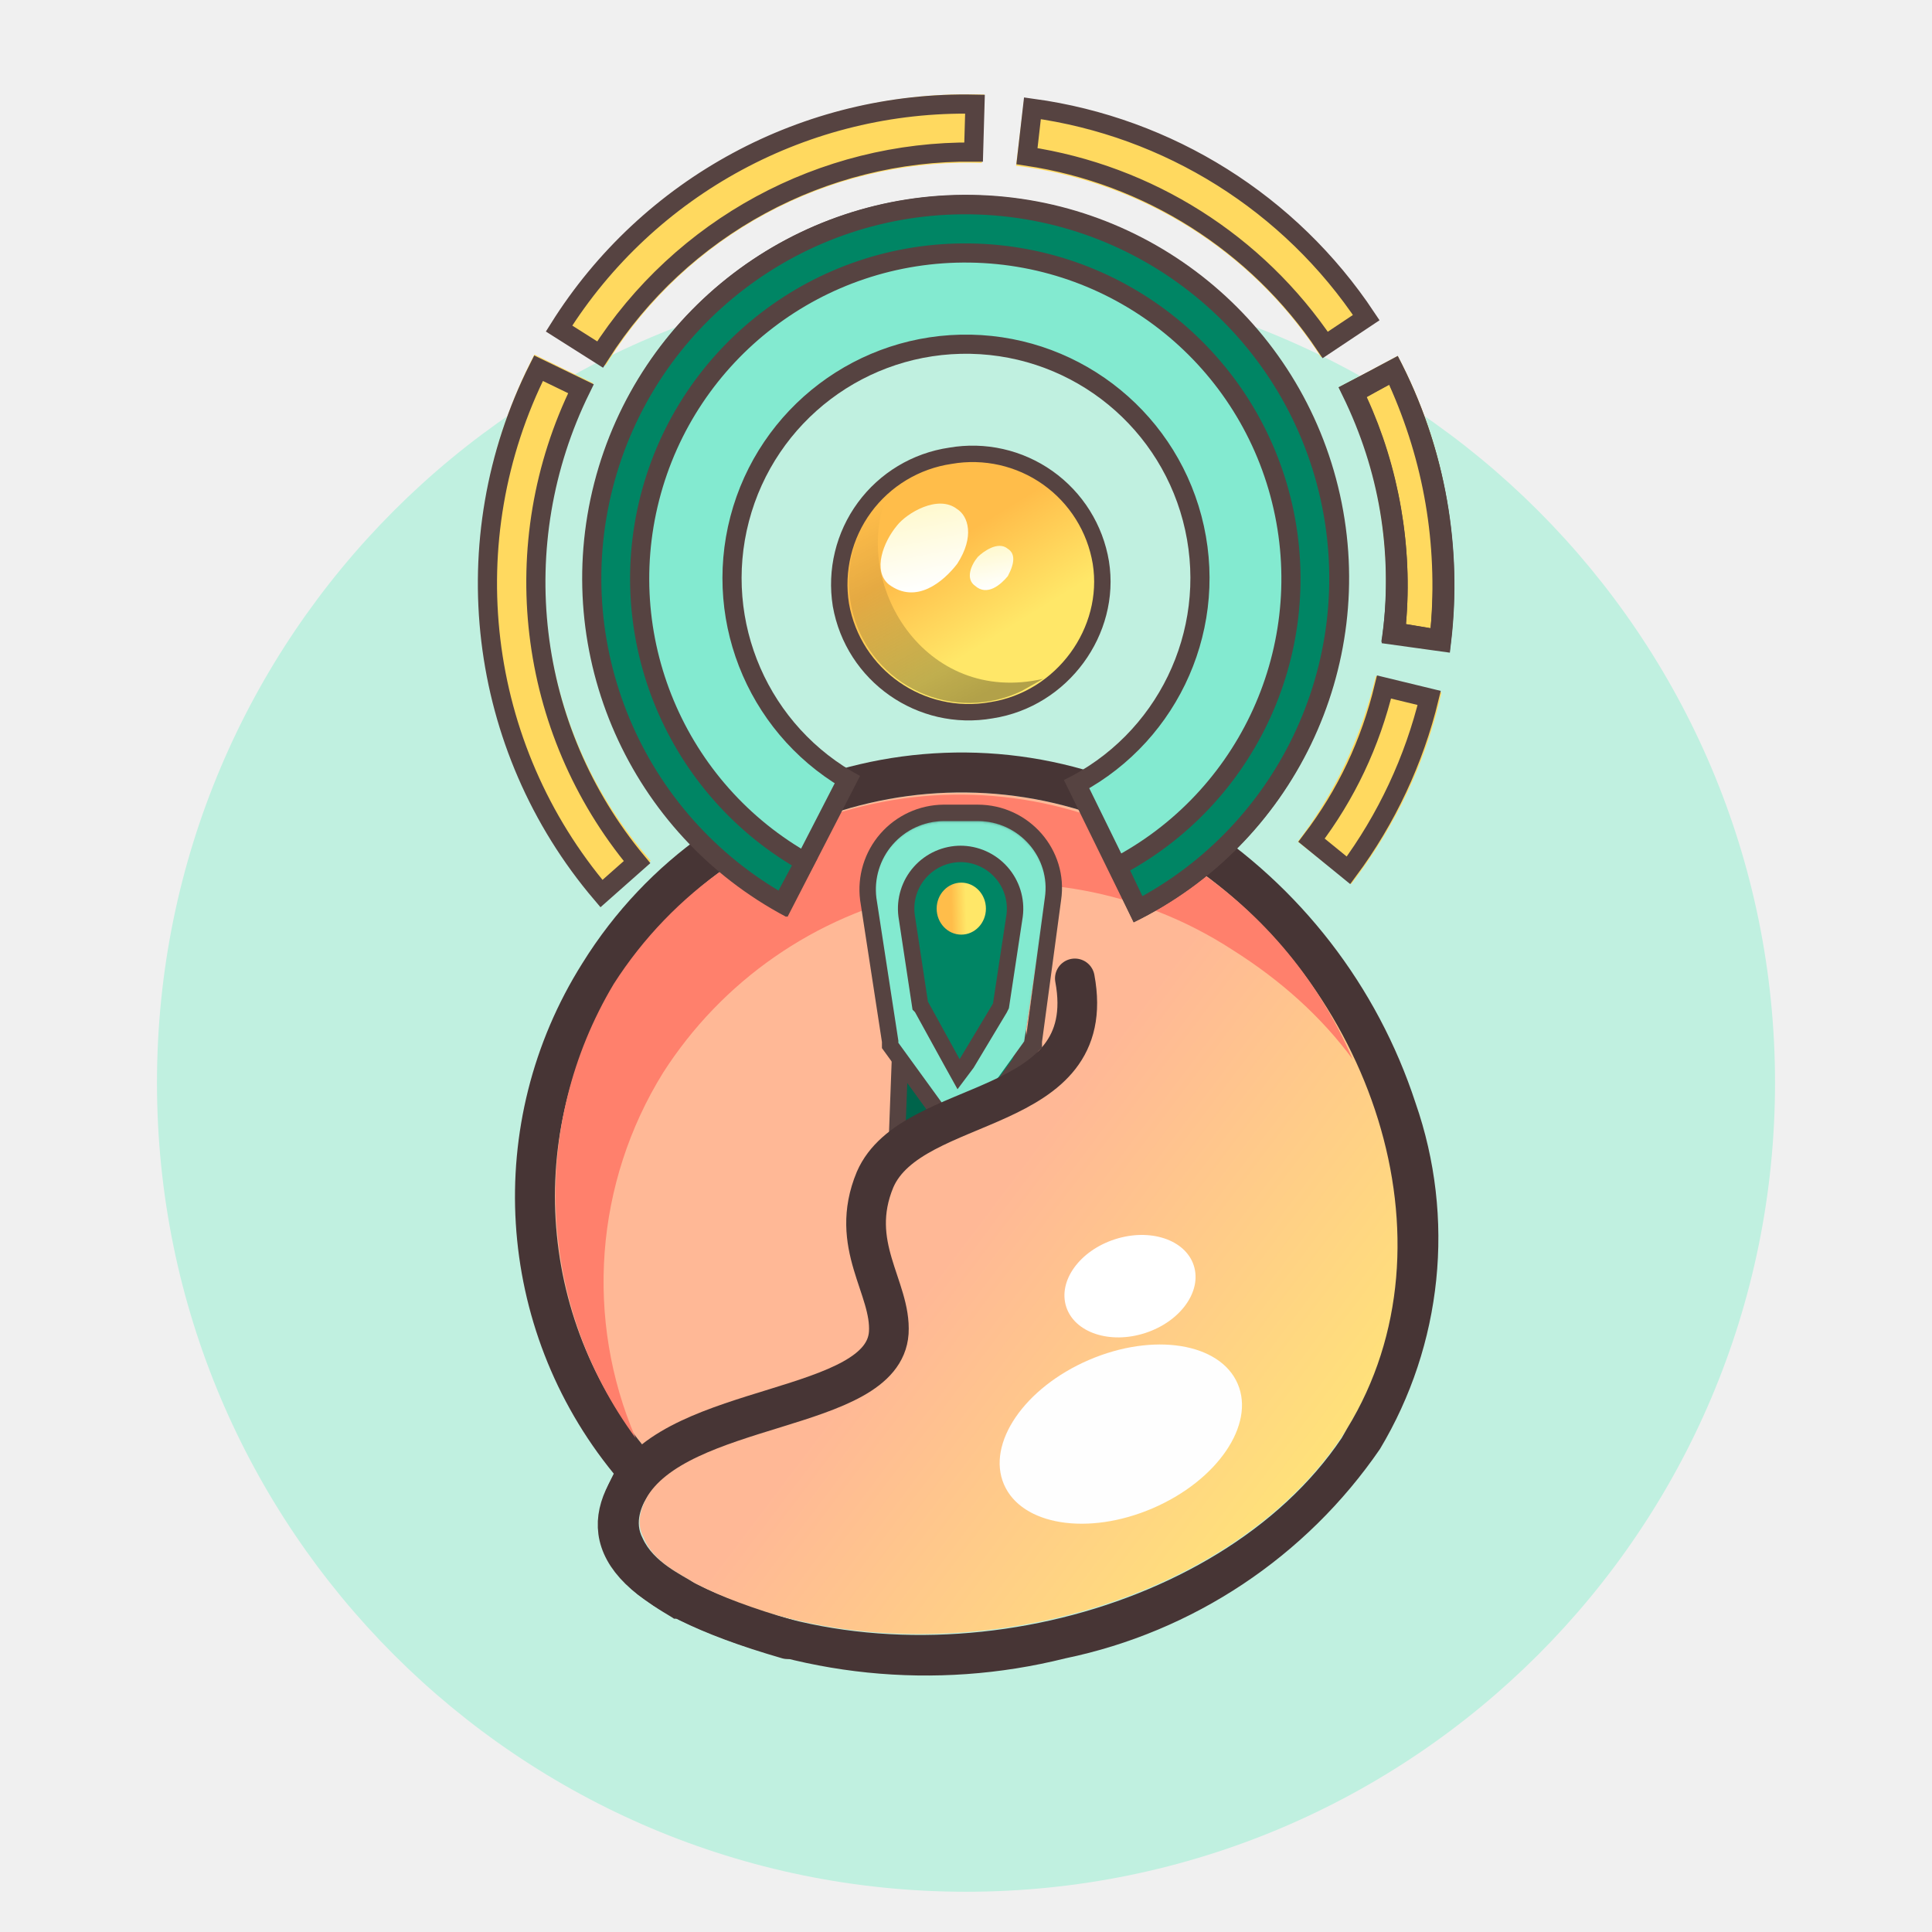
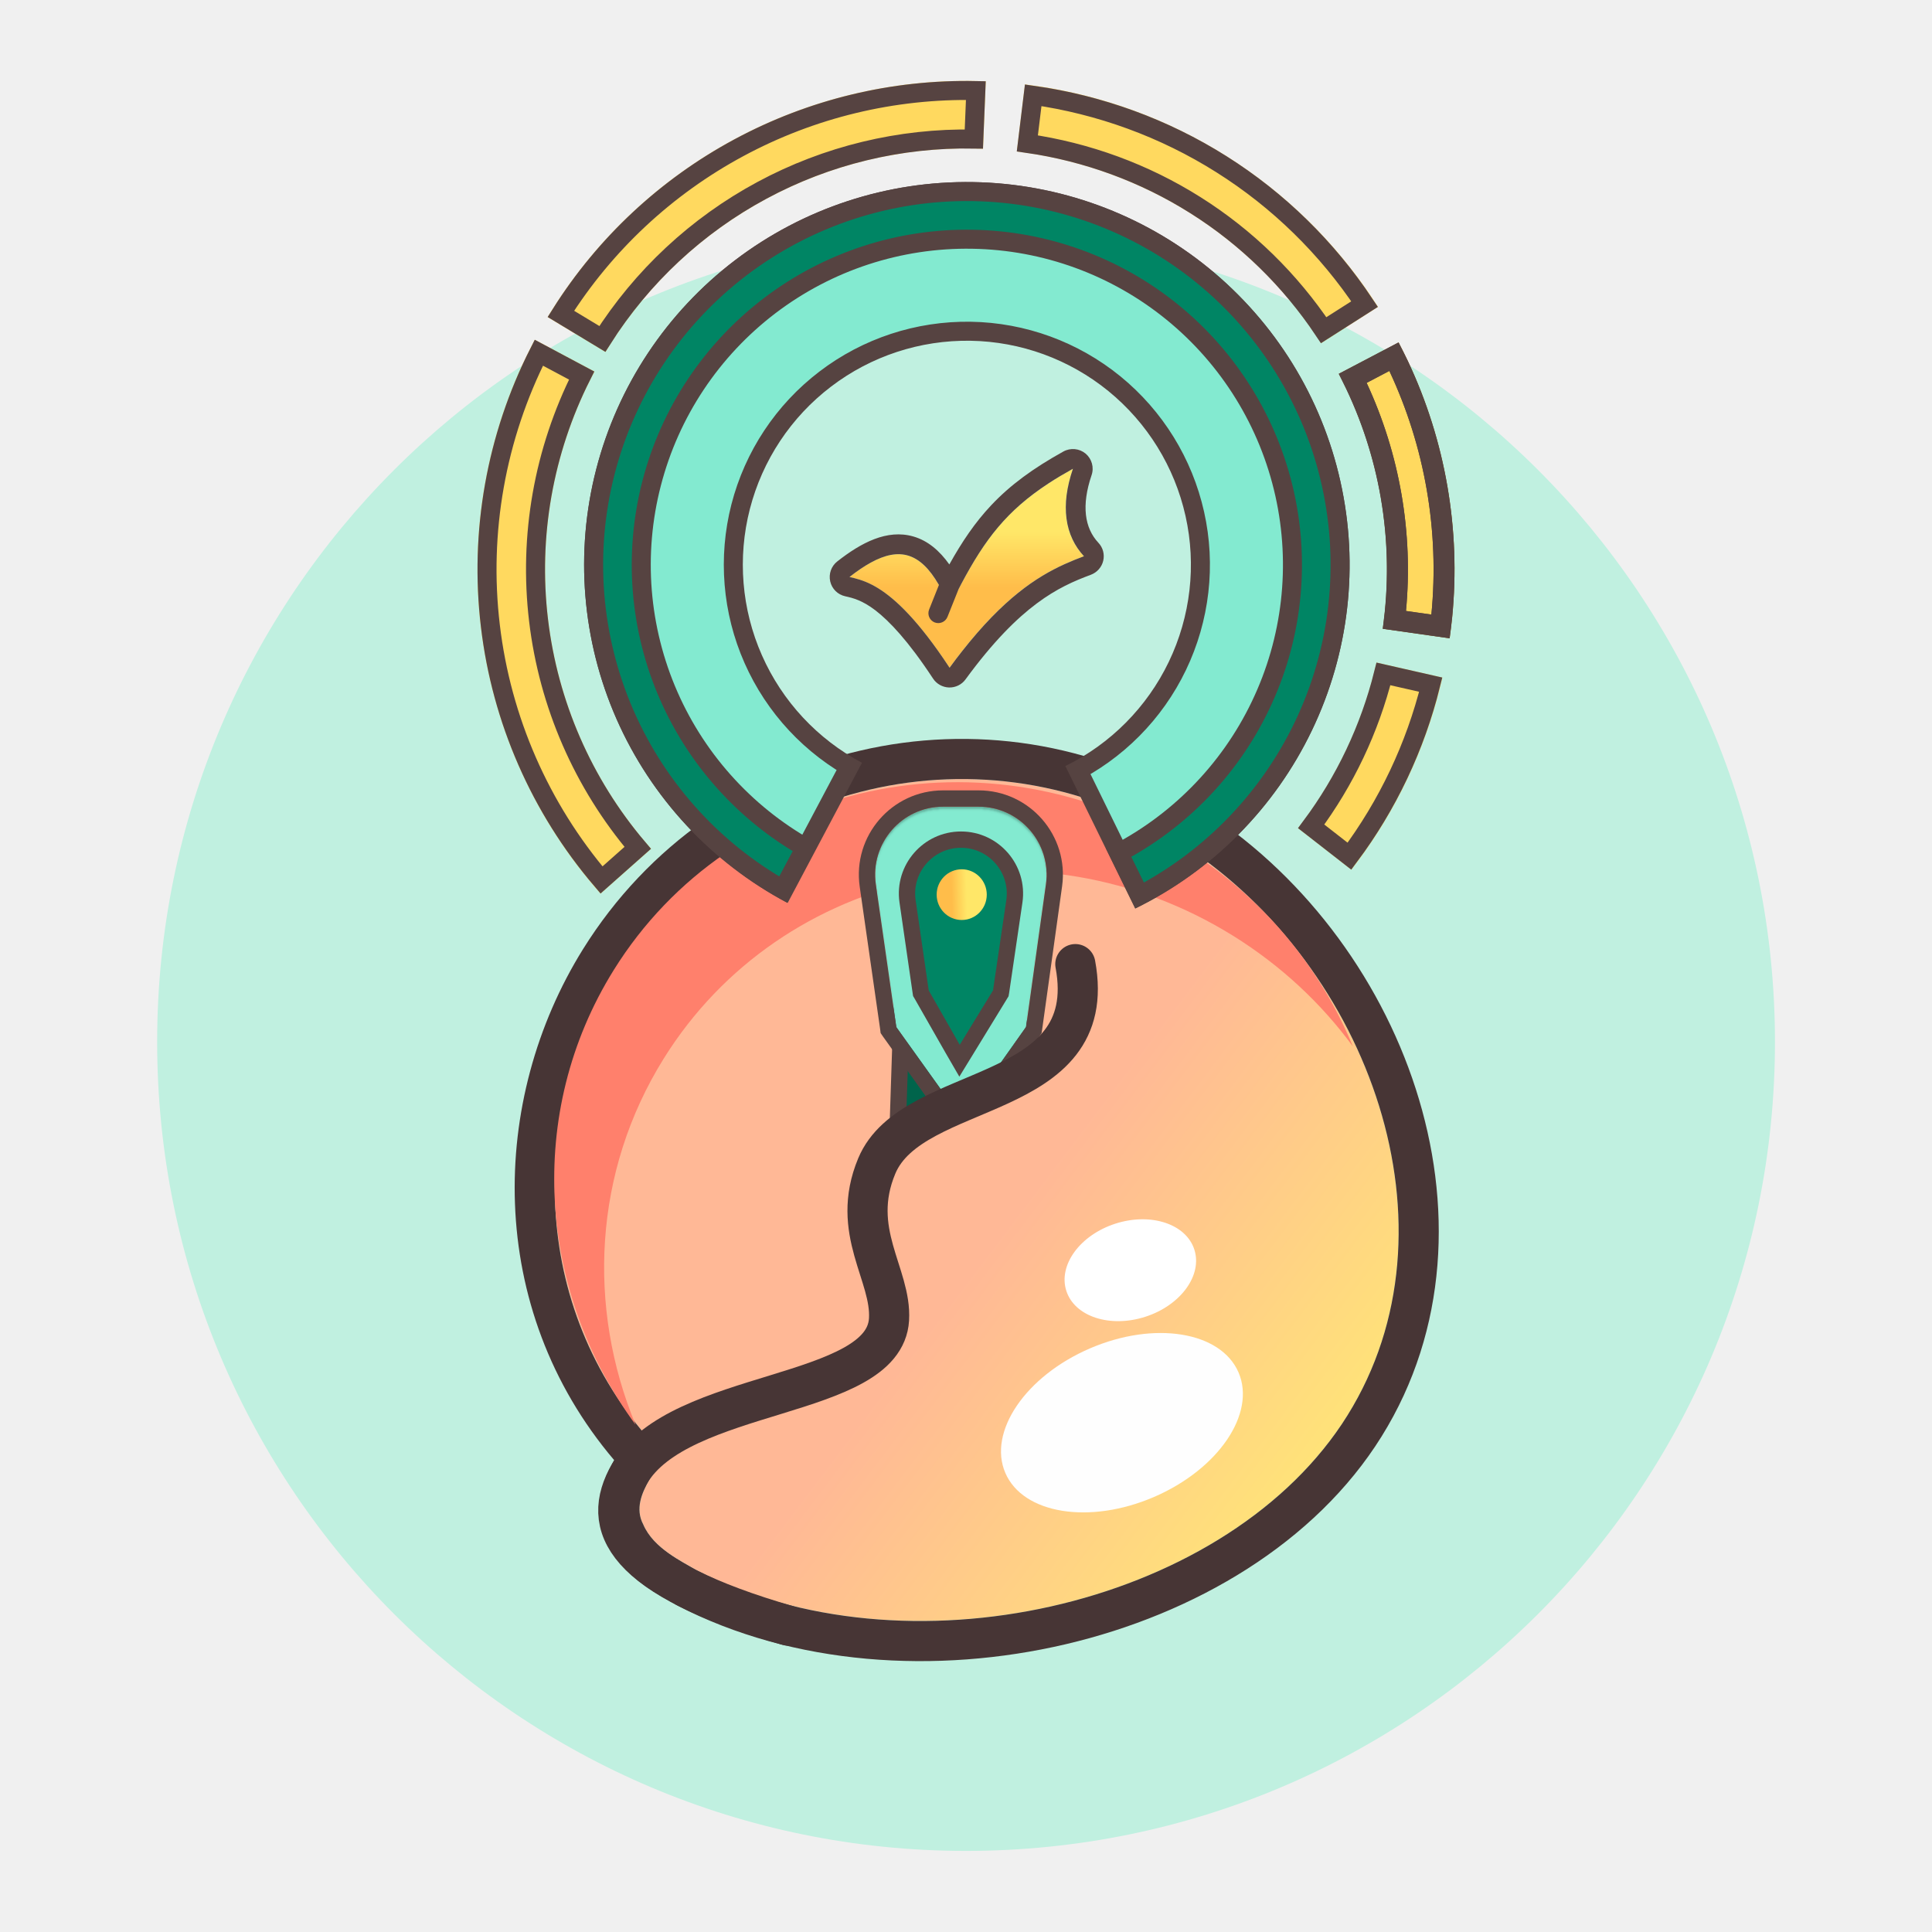
- <svg xmlns="http://www.w3.org/2000/svg" viewBox="0 0 96 96">
-   <circle cx="48" cy="53.8" r="40.2" fill="#c0f0e0" />
-   <g fill="none" transform="matrix(.67983 0 0 .67982 23.7 4.7)">
-     <path fill="url(#a)" d="M10.2 65a29 29 0 0 0 3 35c.9 1-2.3 3.2-1 5.5.7 1.8 2.8 2.7 3.7 3.3 15.5 8 39 2.6 47.7-11.3 8.6-13.9 1.4-33.3-12.5-42A29.7 29.7 0 0 0 10.2 65" />
-     <path fill="#473535" d="M7.7 63.5A32.6 32.6 0 0 1 52.6 53a39 39 0 0 1 16 20.7A30 30 0 0 1 66 99a37 37 0 0 1-23 15.3 42 42 0 0 1-28.4-2.9h-.2c-.1-.1-1.4-.8-2.1-1.4q-1.6-1-2.8-3.2c-1.3-2.6 0-5 .5-6a32 32 0 0 1-2.3-37.3m43.4-8A29.7 29.7 0 0 0 10.2 65l-.3.5a29 29 0 0 0 3.4 34.6c.8.8-2.4 3.1-1.2 5.4.8 1.8 2.9 2.7 3.8 3.3 15.3 8 38.3 2.8 47.3-10.6l.4-.7C72 83.8 65.2 64.8 51.7 56z" />
-     <path fill="#ff806c" d="M51.6 56A30 30 0 0 0 10 65a30 30 0 0 0 1.6 33.2 29 29 0 0 1 2-26.7 30 30 0 0 1 41.6-9q5.4 3.4 8.8 8A32 32 0 0 0 51.6 56" />
-     <g filter="url(#b)">
-       <path fill="#008564" d="M39.5 68.3H31l-.3 8L40 72z" />
-     </g>
-     <path stroke="#564341" stroke-width="1.2" d="M39.5 68.3H31l-.3 8L40 72z" />
-     <mask id="c" fill="#fff">
-       <path d="M48 60.5a28 28 0 1 0-25.3-.4L28 49.8a16.4 16.4 0 1 1 14.9.3z" />
-     </mask>
-     <path fill="#83ead0" stroke="#564341" stroke-width="2.8" d="M48 60.5a28 28 0 1 0-25.3-.4L28 49.8a16.4 16.4 0 1 1 14.9.3z" mask="url(#c)" />
-     <mask id="d" fill="#fff">
-       <path d="M48 60.5a28 28 0 1 0-25.4-.4l2.3-4.3a23.1 23.1 0 1 1 21 .3z" />
-     </mask>
-     <path fill="#008564" stroke="#564341" stroke-width="2.8" d="M48 60.5a28 28 0 1 0-25.4-.4l2.3-4.3a23.1 23.1 0 1 1 21 .3z" mask="url(#d)" />
-     <path fill="#ffd95f" d="M71 40.7c1.1-7.4-.2-15-3.7-21.6L63 21.4c3 5.7 4 12.3 3.2 18.6z" />
-     <path fill="#564341" fill-rule="evenodd" d="M67.3 19.1a36 36 0 0 1 3.8 21.6l-5-.7A30 30 0 0 0 63 21.4zm-.6 2.1-1.7.9c2.4 5.2 3.4 11 2.9 16.6l1.8.3q.9-9.3-3-17.8" clip-rule="evenodd" />
-     <path fill="#ffd95f" d="M63.9 57.7q4.9-6.4 6.6-14l-4.8-1.2q-1.6 6.7-5.7 12.1zm1.9-41.2A36 36 0 0 0 40 .3l-.6 4.9a31 31 0 0 1 22.3 14zM37.1 0a36 36 0 0 0-32 17.3l4.3 2.5A31 31 0 0 1 36.9 5zM4.2 19A36 36 0 0 0 9 59.3l3.7-3.3a31 31 0 0 1-4.2-34.9z" />
-     <path stroke="#564341" stroke-width="1.4" d="M7.6 21.5a32 32 0 0 0 4.1 34.6l-2.6 2.3A35 35 0 0 1 4.5 20zm62 22.6a35 35 0 0 1-5.9 12.6L61 54.5q3.8-5 5.3-11.2zm-2.6-24A35 35 0 0 1 70.5 40l-3.6-.5q1.1-9.4-3-17.8zm-.7.5-1.6.9-.6.3.3.6c2.3 5 3.3 10.7 2.8 16.3v.6l.6.1 1.8.3.7.1.1-.7q.8-9.5-3.1-18.2l-.3-.7zM36.4.7l-.1 3.5A32 32 0 0 0 9 19l-3-1.9A35 35 0 0 1 36.4.7Zm4.2.3A35 35 0 0 1 65 16.3l-3 2A32 32 0 0 0 40.2 4.5z" />
-     <g filter="url(#e)">
-       <path fill="#83ead0" d="M29.1 58.7a5 5 0 0 1 5-5.7h2.5a5 5 0 0 1 5 5.7L40 69.2l-3.6 5h-2.3l-3.6-5z" />
-     </g>
-     <path stroke="#564341" stroke-width="1.2" d="M36.6 52.5c3.4 0 6 3 5.5 6.3l-1.4 10.4v.2l-.1.1-3.6 5-.2.3H34l-.1-.2-3.7-5.1v-.3l-1.6-10.4a5.6 5.6 0 0 1 5.5-6.3z" />
-     <path fill="#008564" stroke="#564341" stroke-width="1.2" d="M35.3 55.5a4 4 0 0 1 4 4.5l-1 6.6-.1.2-2.4 4-.6.8-.5-.9-2.2-4-.1-.1-1-6.6a4 4 0 0 1 4-4.5Z" />
-     <ellipse cx="35.4" cy="59.5" fill="url(#f)" rx="1.8" ry="1.9" />
-     <path fill="url(#g)" stroke="#564341" stroke-width="1.2" d="M34.6 26.4a9.5 9.5 0 0 1 11 7.8c.8 5-2.8 10-8 10.8a9.5 9.5 0 0 1-11-7.7 9.5 9.5 0 0 1 8-10.9Z" />
-     <path fill="url(#h)" d="M35.1 30.3c.8.5 1.3 2 0 4-1 1.3-3 3-5 1.5-1.2-1-.4-3.1.6-4.3.7-.9 3-2.3 4.4-1.2" />
-     <path fill="url(#i)" d="M38.8 33.2q.8.5 0 2c-.5.6-1.5 1.5-2.4.7-.7-.5-.3-1.5.2-2.1.4-.4 1.5-1.2 2.2-.6" />
-     <path fill="url(#j)" fill-opacity=".3" d="M41.4 42.7c-8.7 2-14.1-7-11.4-13.5l-1.2 1.3a9 9 0 0 0-1.3 7.5 8.8 8.8 0 0 0 12.3 5.6z" />
-     <ellipse cx="47.7" cy="86.9" fill="#fff" rx="4.9" ry="3.6" transform="rotate(162 47.7 87)" />
-     <ellipse cx="47.1" cy="98.1" fill="#fefefe" rx="9.3" ry="5.9" transform="rotate(156.7 47.1 98)" />
-     <path stroke="#473535" stroke-linecap="round" stroke-width="2.9" d="M22.7 112.9c-12.1-3.5-13.8-7.3-11.6-11 3.6-6.4 18.6-5.5 19-11.4.2-3.3-3-6.4-1-11.2 2.7-6.2 16.5-4.5 14.6-14.7" />
-     <defs>
-       <linearGradient id="a" x1="60.3" x2="10.2" y1="102.9" y2="65" gradientUnits="userSpaceOnUse">
-         <stop offset="0" stop-color="#ffe279" />
-         <stop offset=".5" stop-color="#ffb896" />
-         <stop offset=".7" stop-color="#ffb896" />
-       </linearGradient>
-       <linearGradient id="f" x1="37.2" x2="33.6" y1="59.5" y2="59.6" gradientUnits="userSpaceOnUse">
-         <stop stop-color="#ffe768" />
-         <stop offset=".4" stop-color="#ffe768" />
-         <stop offset=".7" stop-color="#ffbd4a" />
-         <stop offset="1" stop-color="#ffbd4a" />
-       </linearGradient>
-       <linearGradient id="g" x1="32.5" x2="42.5" y1="27.3" y2="43.5" gradientUnits="userSpaceOnUse">
-         <stop stop-color="#ffbd4a" />
-         <stop offset=".3" stop-color="#ffbd4a" />
-         <stop offset=".7" stop-color="#ffe768" />
-         <stop offset="1" stop-color="#ffe768" />
-       </linearGradient>
-       <linearGradient id="h" x1="32.1" x2="33.3" y1="30.2" y2="36.1" gradientUnits="userSpaceOnUse">
-         <stop stop-color="#fff9ce" />
-         <stop offset="1" stop-color="#fff" />
-       </linearGradient>
-       <linearGradient id="i" x1="37.3" x2="37.9" y1="33.1" y2="36.1" gradientUnits="userSpaceOnUse">
-         <stop stop-color="#fff9ce" />
-         <stop offset="1" stop-color="#fff" />
-       </linearGradient>
-       <linearGradient id="j" x1="28" x2="35.1" y1="30.7" y2="44.7" gradientUnits="userSpaceOnUse">
-         <stop stop-opacity="0" />
-         <stop offset="1" />
-       </linearGradient>
-       <filter id="b" width="10.6" height="9.6" x="30.1" y="67.7" color-interpolation-filters="sRGB" filterUnits="userSpaceOnUse">
-         <feFlood flood-opacity="0" result="BackgroundImageFix" />
-         <feBlend in="SourceGraphic" in2="BackgroundImageFix" result="shape" />
-         <feColorMatrix in="SourceAlpha" result="hardAlpha" values="0 0 0 0 0 0 0 0 0 0 0 0 0 0 0 0 0 0 127 0" />
-         <feOffset dx="3.2" />
-         <feComposite in2="hardAlpha" k2="-1" k3="1" operator="arithmetic" />
-         <feColorMatrix values="0 0 0 0 0 0 0 0 0 0 0 0 0 0 0 0 0 0 0.25 0" />
-         <feBlend in2="shape" result="effect1_innerShadow_0_4" />
-       </filter>
-       <filter id="e" width="14.9" height="23.8" x="27.9" y="51.9" color-interpolation-filters="sRGB" filterUnits="userSpaceOnUse">
-         <feFlood flood-opacity="0" result="BackgroundImageFix" />
-         <feBlend in="SourceGraphic" in2="BackgroundImageFix" result="shape" />
-         <feColorMatrix in="SourceAlpha" result="hardAlpha" values="0 0 0 0 0 0 0 0 0 0 0 0 0 0 0 0 0 0 127 0" />
-         <feOffset dy=".2" />
-         <feGaussianBlur stdDeviation=".1" />
-         <feComposite in2="hardAlpha" k2="-1" k3="1" operator="arithmetic" />
-         <feColorMatrix values="0 0 0 0 0 0 0 0 0 0 0 0 0 0 0 0 0 0 0.25 0" />
-         <feBlend in2="shape" result="effect1_innerShadow_0_4" />
-       </filter>
-     </defs>
+ <svg xmlns="http://www.w3.org/2000/svg" viewBox="0 0 32 32" fill="none">
+   <path d="M2.603 17.258C2.603 9.858 8.601 3.86 16.001 3.86C23.401 3.86 29.399 9.858 29.399 17.258C29.399 24.658 23.401 30.657 16.001 30.657C8.601 30.657 2.603 24.658 2.603 17.258Z" fill="#C0F0E0" />
+   <path d="M10.221 16.073C8.745 18.443 8.746 21.727 10.919 24.022C11.104 24.206 10.38 24.731 10.654 25.25C10.826 25.653 11.308 25.867 11.522 26C15.034 27.821 20.357 26.593 22.319 23.442C24.281 20.291 22.629 15.881 19.478 13.92C16.327 11.958 12.182 12.922 10.221 16.073Z" fill="url(#website-rstest-32-5)" />
+   <path d="M9.656 15.722C11.812 12.259 16.366 11.2 19.829 13.355C21.544 14.423 22.841 16.147 23.448 18.031C24.057 19.918 23.988 22.019 22.883 23.793C21.784 25.559 19.786 26.732 17.654 27.233C15.517 27.735 13.14 27.588 11.216 26.591L11.193 26.579L11.171 26.565C11.149 26.551 10.866 26.396 10.686 26.267C10.48 26.12 10.212 25.887 10.055 25.538C9.757 24.946 10.053 24.399 10.173 24.185C8.03 21.661 8.106 18.213 9.656 15.722ZM19.478 13.92C16.327 11.958 12.182 12.922 10.221 16.073L10.153 16.185C8.746 18.546 8.78 21.763 10.919 24.022C11.104 24.206 10.38 24.732 10.654 25.25C10.826 25.653 11.308 25.867 11.522 26.001C14.979 27.793 20.192 26.631 22.225 23.588L22.319 23.442C24.25 20.34 22.68 16.019 19.625 14.014L19.478 13.92Z" fill="#473535" />
+   <path d="M19.601 14.034C16.349 12.009 12.125 12.919 10.166 16.066C8.687 18.442 8.923 21.413 10.527 23.598C9.726 21.659 9.824 19.411 10.993 17.534C12.952 14.387 17.176 13.478 20.428 15.502C21.224 15.998 21.888 16.623 22.408 17.332C21.866 16.02 20.913 14.851 19.601 14.034Z" fill="#FF806C" />
+   <g filter="url(#website-rstest-32-3)">
+     <path d="M16.859 16.817L14.93 16.817L14.87 18.645L16.977 17.661L16.859 16.817Z" fill="#008564" />
  </g>
+   <path d="M16.859 16.817L14.93 16.817L14.87 18.645L16.977 17.661L16.859 16.817Z" stroke="#564341" stroke-width="0.271" />
+   <mask id="website-rstest-32-1" fill="white">
+     <path d="M18.802 15.048C20.081 14.422 21.112 13.384 21.728 12.1C22.345 10.817 22.512 9.363 22.201 7.973C21.891 6.583 21.122 5.339 20.018 4.439C18.914 3.54 17.539 3.039 16.116 3.016C14.692 2.993 13.302 3.45 12.17 4.314C11.037 5.177 10.229 6.397 9.874 7.776C9.52 9.155 9.64 10.614 10.215 11.916C10.791 13.219 11.788 14.29 13.046 14.956L14.277 12.634C13.54 12.243 12.957 11.617 12.62 10.854C12.283 10.092 12.213 9.238 12.42 8.431C12.628 7.623 13.101 6.909 13.764 6.404C14.427 5.898 15.24 5.631 16.074 5.644C16.907 5.657 17.712 5.951 18.358 6.477C19.004 7.004 19.454 7.732 19.636 8.546C19.818 9.359 19.72 10.21 19.359 10.962C18.998 11.713 18.395 12.321 17.646 12.688L18.802 15.048Z" />
+   </mask>
+   <path d="M18.802 15.048C20.081 14.422 21.112 13.384 21.728 12.1C22.345 10.817 22.512 9.363 22.201 7.973C21.891 6.583 21.122 5.339 20.018 4.439C18.914 3.54 17.539 3.039 16.116 3.016C14.692 2.993 13.302 3.45 12.17 4.314C11.037 5.177 10.229 6.397 9.874 7.776C9.52 9.155 9.64 10.614 10.215 11.916C10.791 13.219 11.788 14.29 13.046 14.956L14.277 12.634C13.54 12.243 12.957 11.617 12.62 10.854C12.283 10.092 12.213 9.238 12.42 8.431C12.628 7.623 13.101 6.909 13.764 6.404C14.427 5.898 15.24 5.631 16.074 5.644C16.907 5.657 17.712 5.951 18.358 6.477C19.004 7.004 19.454 7.732 19.636 8.546C19.818 9.359 19.72 10.21 19.359 10.962C18.998 11.713 18.395 12.321 17.646 12.688L18.802 15.048Z" fill="#83EAD0" stroke="#564341" stroke-width="0.63" mask="url(#website-rstest-32-1)" />
+   <path d="M15.727 11.06C14.873 9.762 14.384 9.627 14.07 9.557C14.851 8.945 15.31 9.053 15.727 10.052C15.793 9.919 15.857 9.794 15.919 9.676C16.386 8.794 16.805 8.3 17.77 7.765C17.579 8.328 17.609 8.845 17.954 9.213C17.367 9.432 16.675 9.763 15.727 11.06Z" fill="url(#website-rstest-32-6)" />
+   <path d="M17.612 7.479C17.731 7.413 17.877 7.427 17.981 7.513C18.084 7.6 18.124 7.742 18.08 7.87C17.909 8.374 17.964 8.745 18.193 8.99C18.268 9.069 18.298 9.181 18.273 9.288C18.248 9.394 18.171 9.481 18.068 9.52C17.79 9.623 17.502 9.748 17.172 9.995C16.839 10.243 16.451 10.625 15.992 11.253C15.929 11.34 15.827 11.389 15.72 11.387C15.613 11.384 15.513 11.329 15.454 11.239C15.039 10.608 14.726 10.283 14.498 10.108C14.281 9.943 14.13 9.905 13.999 9.876C13.875 9.849 13.779 9.753 13.751 9.63C13.723 9.506 13.768 9.377 13.868 9.299C14.265 8.987 14.693 8.762 15.125 8.885C15.37 8.955 15.563 9.123 15.724 9.349C15.934 8.973 16.149 8.653 16.42 8.366C16.733 8.034 17.109 7.758 17.612 7.479ZM17.771 7.764C17.625 7.846 17.49 7.925 17.367 8.006C16.677 8.458 16.316 8.928 15.92 9.675C15.919 9.677 15.918 9.678 15.918 9.679C15.904 9.705 15.891 9.732 15.877 9.758L15.693 10.218C15.659 10.302 15.564 10.342 15.48 10.309C15.396 10.275 15.356 10.18 15.389 10.096L15.551 9.69C15.55 9.687 15.549 9.684 15.547 9.681C15.243 9.157 14.9 9.056 14.422 9.319C14.312 9.379 14.195 9.459 14.07 9.557C14.174 9.58 14.297 9.61 14.446 9.687C14.712 9.825 15.061 10.112 15.532 10.773C15.595 10.862 15.661 10.958 15.728 11.06C15.799 10.963 15.868 10.87 15.937 10.784C16.619 9.917 17.164 9.557 17.634 9.344C17.745 9.294 17.851 9.251 17.954 9.213C17.875 9.128 17.812 9.035 17.765 8.935C17.662 8.719 17.633 8.47 17.666 8.204C17.684 8.062 17.72 7.915 17.771 7.764Z" fill="#564341" />
+   <mask id="website-rstest-32-2" fill="white">
+     <path d="M18.806 15.046C20.084 14.419 21.113 13.381 21.729 12.098C22.345 10.815 22.512 9.362 22.201 7.973C21.892 6.584 21.123 5.34 20.02 4.441C18.917 3.542 17.544 3.04 16.121 3.016C14.698 2.992 13.308 3.448 12.176 4.309C11.043 5.171 10.233 6.389 9.877 7.766C9.52 9.144 9.638 10.602 10.21 11.905C10.783 13.208 11.777 14.28 13.033 14.949L13.552 13.975C12.515 13.422 11.694 12.537 11.221 11.461C10.748 10.385 10.651 9.181 10.946 8.043C11.24 6.905 11.909 5.9 12.844 5.188C13.78 4.476 14.927 4.1 16.102 4.12C17.277 4.139 18.412 4.554 19.323 5.297C20.233 6.039 20.868 7.067 21.124 8.214C21.38 9.361 21.243 10.561 20.734 11.62C20.226 12.68 19.375 13.537 18.32 14.055L18.806 15.046Z" />
+   </mask>
+   <path d="M18.806 15.046C20.084 14.419 21.113 13.381 21.729 12.098C22.345 10.815 22.512 9.362 22.201 7.973C21.892 6.584 21.123 5.34 20.02 4.441C18.917 3.542 17.544 3.04 16.121 3.016C14.698 2.992 13.308 3.448 12.176 4.309C11.043 5.171 10.233 6.389 9.877 7.766C9.52 9.144 9.638 10.602 10.21 11.905C10.783 13.208 11.777 14.28 13.033 14.949L13.552 13.975C12.515 13.422 11.694 12.537 11.221 11.461C10.748 10.385 10.651 9.181 10.946 8.043C11.24 6.905 11.909 5.9 12.844 5.188C13.78 4.476 14.927 4.1 16.102 4.12C17.277 4.139 18.412 4.554 19.323 5.297C20.233 6.039 20.868 7.067 21.124 8.214C21.38 9.361 21.243 10.561 20.734 11.62C20.226 12.68 19.375 13.537 18.32 14.055L18.806 15.046Z" fill="#008564" stroke="#564341" stroke-width="0.63" mask="url(#website-rstest-32-2)" />
+   <path d="M24.011 10.573C24.251 8.891 23.955 7.177 23.166 5.672L22.176 6.192C22.856 7.488 23.111 8.966 22.904 10.415L24.011 10.573Z" fill="#FFD95F" />
+   <path fill-rule="evenodd" clip-rule="evenodd" d="M23.165 5.672C23.166 5.673 23.166 5.674 23.167 5.675C23.22 5.777 23.271 5.879 23.32 5.983C23.943 7.306 24.196 8.773 24.052 10.228C24.041 10.343 24.027 10.458 24.01 10.572L22.903 10.415C23.11 8.966 22.855 7.488 22.175 6.192L23.165 5.672ZM23.012 6.144L22.636 6.342C23.184 7.521 23.41 8.825 23.287 10.119L23.708 10.179C23.843 8.796 23.602 7.402 23.012 6.144Z" fill="#564341" />
+   <path d="M22.382 14.405C23.113 13.468 23.627 12.381 23.89 11.223L22.8 10.975C22.573 11.974 22.13 12.91 21.5 13.717L22.382 14.405Z" fill="#FFD95F" />
+   <path d="M22.824 5.083C22.182 4.076 21.324 3.223 20.313 2.586C19.302 1.949 18.163 1.543 16.977 1.399L16.842 2.509C17.864 2.634 18.846 2.983 19.717 3.532C20.588 4.081 21.327 4.816 21.881 5.684L22.824 5.083Z" fill="#FFD95F" />
+   <path d="M16.327 1.347C14.878 1.288 13.441 1.62 12.165 2.307C10.888 2.994 9.82 4.011 9.071 5.252L10.029 5.83C10.674 4.76 11.595 3.884 12.695 3.292C13.795 2.699 15.033 2.414 16.282 2.464L16.327 1.347Z" fill="#FFD95F" />
+   <path d="M8.858 5.628C8.082 7.085 7.771 8.745 7.965 10.385C8.16 12.024 8.851 13.565 9.947 14.801L10.784 14.058C9.839 12.994 9.244 11.666 9.076 10.253C8.908 8.84 9.177 7.41 9.846 6.154L8.858 5.628Z" fill="#FFD95F" />
+   <path d="M9.634 6.22C9.004 7.47 8.754 8.879 8.92 10.272C9.085 11.664 9.657 12.976 10.563 14.043L9.963 14.575C8.948 13.385 8.306 11.922 8.122 10.366C7.937 8.811 8.218 7.237 8.925 5.842L9.634 6.22ZM23.697 11.34C23.442 12.368 22.985 13.333 22.351 14.181L21.717 13.687C22.279 12.932 22.685 12.075 22.914 11.162L23.697 11.34ZM23.177 6.05C23.788 7.347 24.036 8.786 23.895 10.213C23.889 10.273 23.88 10.333 23.873 10.393L23.078 10.28C23.243 8.901 23.003 7.503 22.384 6.259L23.095 5.886C23.123 5.941 23.151 5.995 23.177 6.05ZM22.939 6.004L22.562 6.202L22.429 6.272L22.493 6.408C23.03 7.562 23.25 8.838 23.131 10.105L23.116 10.254L23.265 10.276L23.686 10.335L23.849 10.359L23.865 10.194C24.002 8.783 23.757 7.361 23.155 6.077L23.085 5.928L22.939 6.004ZM16.163 1.5L16.13 2.303C14.907 2.281 13.698 2.572 12.62 3.153C11.541 3.733 10.632 4.582 9.977 5.614L9.29 5.199C10.019 4.043 11.035 3.094 12.24 2.446C13.445 1.797 14.796 1.472 16.163 1.5ZM17.113 1.578C18.22 1.735 19.282 2.122 20.229 2.719C21.176 3.315 21.983 4.107 22.602 5.037L21.924 5.469C21.369 4.639 20.648 3.932 19.801 3.399C18.955 2.865 18.006 2.518 17.016 2.375L17.113 1.578Z" stroke="#564341" stroke-width="0.315" />
+   <g filter="url(#website-rstest-32-4)">
+     <path d="M14.506 14.646C14.409 13.968 14.935 13.361 15.62 13.361L16.209 13.361C16.892 13.361 17.418 13.965 17.324 14.642L16.994 17.011L16.18 18.16L15.667 18.16L14.845 17.011L14.506 14.646Z" fill="#83EAD0" />
+   </g>
+   <path d="M16.209 13.226C16.974 13.226 17.563 13.903 17.458 14.661L17.128 17.03L17.123 17.062L17.104 17.089L16.29 18.238L16.25 18.295L15.597 18.295L15.557 18.238L14.735 17.09L14.716 17.062L14.712 17.03L14.373 14.666C14.264 13.906 14.854 13.226 15.621 13.226L16.209 13.226Z" stroke="#564341" stroke-width="0.27" />
+   <path d="M15.917 13.907C16.462 13.907 16.88 14.391 16.801 14.93L16.581 16.425L16.576 16.453L16.562 16.476L16.012 17.375L15.893 17.569L15.779 17.372L15.266 16.473L15.253 16.451L15.249 16.425L15.032 14.928C14.954 14.39 15.373 13.907 15.917 13.907Z" fill="#008564" stroke="#564341" stroke-width="0.27" />
+   <ellipse cx="15.929" cy="14.818" rx="0.415" ry="0.42" fill="url(#website-rstest-32-7)" />
+   <ellipse cx="18.722" cy="21.038" rx="1.114" ry="0.81" transform="rotate(162.091 18.7219 21.0384)" fill="white" />
+   <ellipse cx="18.582" cy="23.565" rx="2.103" ry="1.34" transform="rotate(156.698 18.5825 23.5648)" fill="#FEFEFE" />
+   <path d="M13.053 26.925C10.302 26.129 9.932 25.266 10.426 24.411C11.247 22.991 14.645 23.181 14.725 21.855C14.77 21.111 14.069 20.397 14.522 19.312C15.113 17.898 18.242 18.282 17.811 15.969" stroke="#473535" stroke-width="0.665" stroke-linecap="round" />
+   <defs>
+     <filter id="website-rstest-32-3" x="14.728" y="16.681" width="2.397" height="2.18" filterUnits="userSpaceOnUse" color-interpolation-filters="sRGB">
+       <feFlood flood-opacity="0" result="BackgroundImageFix" />
+       <feBlend mode="normal" in="SourceGraphic" in2="BackgroundImageFix" result="shape" />
+       <feColorMatrix in="SourceAlpha" type="matrix" values="0 0 0 0 0 0 0 0 0 0 0 0 0 0 0 0 0 0 127 0" result="hardAlpha" />
+       <feOffset dx="0.723" />
+       <feComposite in2="hardAlpha" operator="arithmetic" k2="-1" k3="1" />
+       <feColorMatrix type="matrix" values="0 0 0 0 0 0 0 0 0 0 0 0 0 0 0 0 0 0 0.25 0" />
+       <feBlend mode="normal" in2="shape" result="effect1_innerShadow_3698_8117" />
+     </filter>
+     <filter id="website-rstest-32-4" x="14.224" y="13.091" width="3.38" height="5.384" filterUnits="userSpaceOnUse" color-interpolation-filters="sRGB">
+       <feFlood flood-opacity="0" result="BackgroundImageFix" />
+       <feBlend mode="normal" in="SourceGraphic" in2="BackgroundImageFix" result="shape" />
+       <feColorMatrix in="SourceAlpha" type="matrix" values="0 0 0 0 0 0 0 0 0 0 0 0 0 0 0 0 0 0 127 0" result="hardAlpha" />
+       <feOffset dy="0.045" />
+       <feGaussianBlur stdDeviation="0.023" />
+       <feComposite in2="hardAlpha" operator="arithmetic" k2="-1" k3="1" />
+       <feColorMatrix type="matrix" values="0 0 0 0 0 0 0 0 0 0 0 0 0 0 0 0 0 0 0.25 0" />
+       <feBlend mode="normal" in2="shape" result="effect1_innerShadow_3698_8117" />
+     </filter>
+     <linearGradient id="website-rstest-32-5" x1="21.581" y1="24.669" x2="10.221" y2="16.073" gradientUnits="userSpaceOnUse">
+       <stop offset="0.012" stop-color="#FFE279" />
+       <stop offset="0.461" stop-color="#FFB896" />
+       <stop offset="0.741" stop-color="#FFB896" />
+     </linearGradient>
+     <linearGradient id="website-rstest-32-6" x1="15.748" y1="7.591" x2="15.748" y2="10.64" gradientUnits="userSpaceOnUse">
+       <stop stop-color="#FFE768" />
+       <stop offset="0.4" stop-color="#FFE768" />
+       <stop offset="0.7" stop-color="#FFBD4A" />
+       <stop offset="1" stop-color="#FFBD4A" />
+     </linearGradient>
+     <linearGradient id="website-rstest-32-7" x1="16.344" y1="14.827" x2="15.515" y2="14.847" gradientUnits="userSpaceOnUse">
+       <stop stop-color="#FFE768" />
+       <stop offset="0.4" stop-color="#FFE768" />
+       <stop offset="0.7" stop-color="#FFBD4A" />
+       <stop offset="1" stop-color="#FFBD4A" />
+     </linearGradient>
+   </defs>
</svg>
